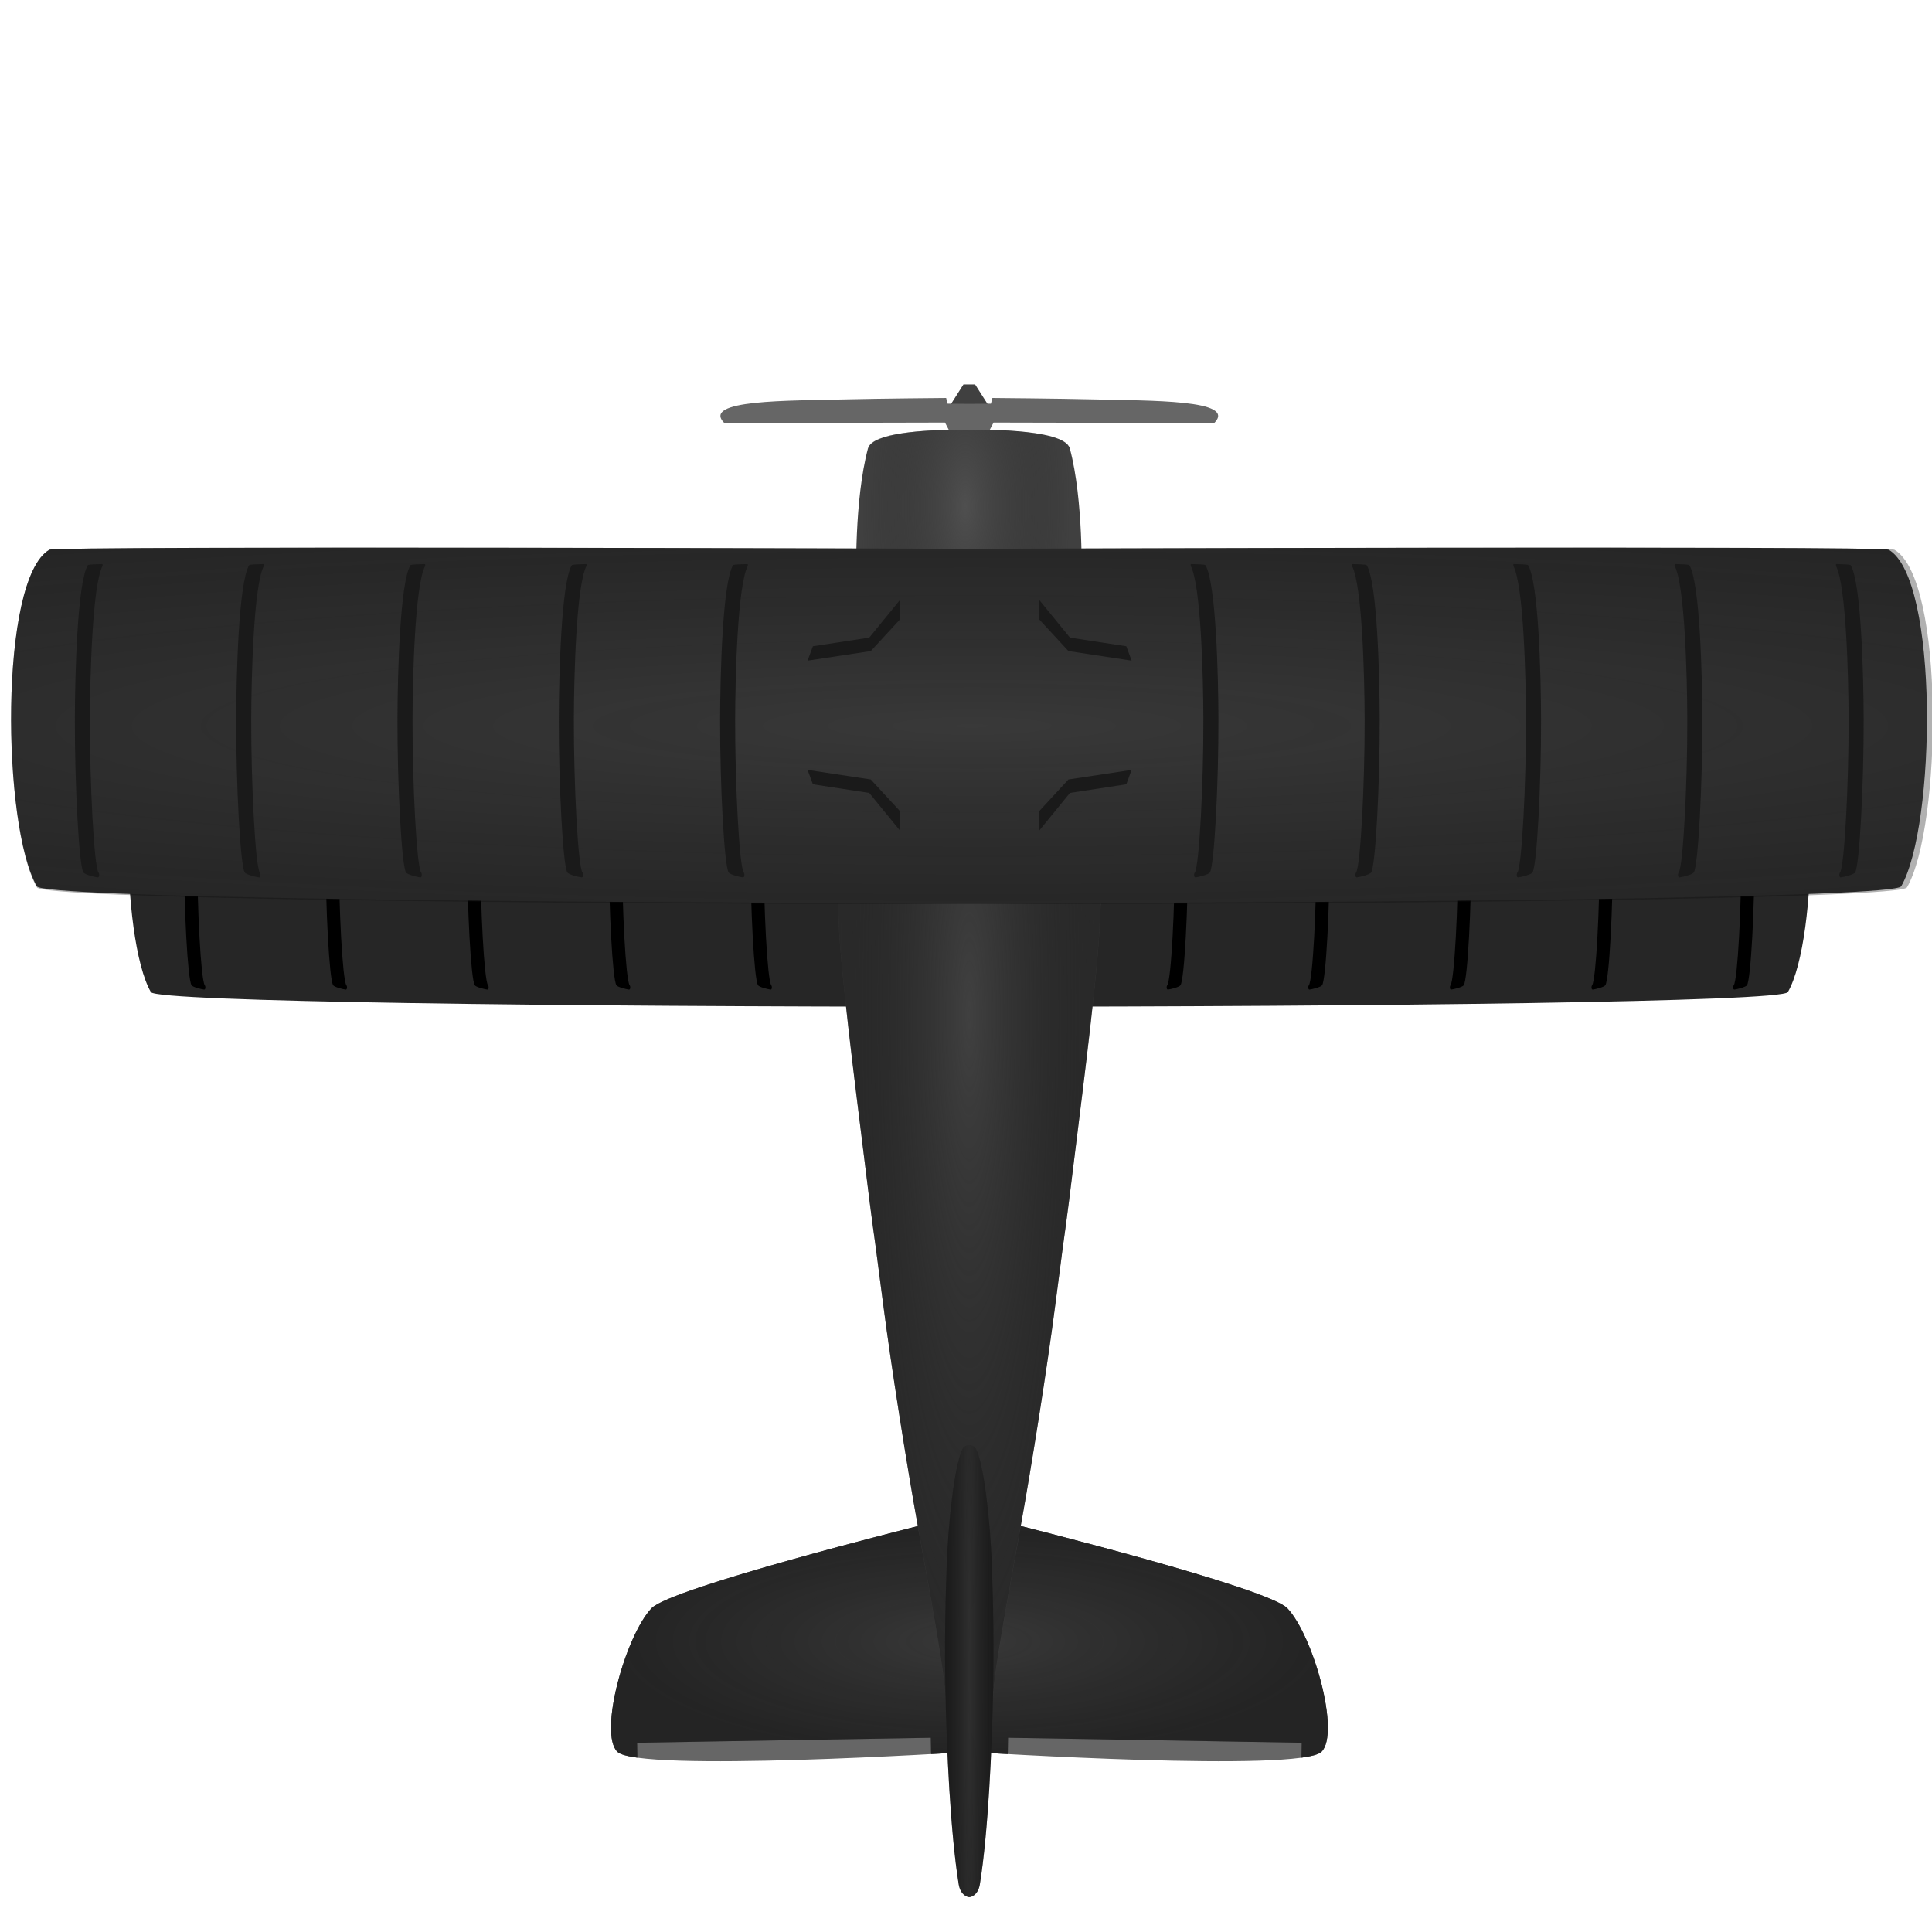
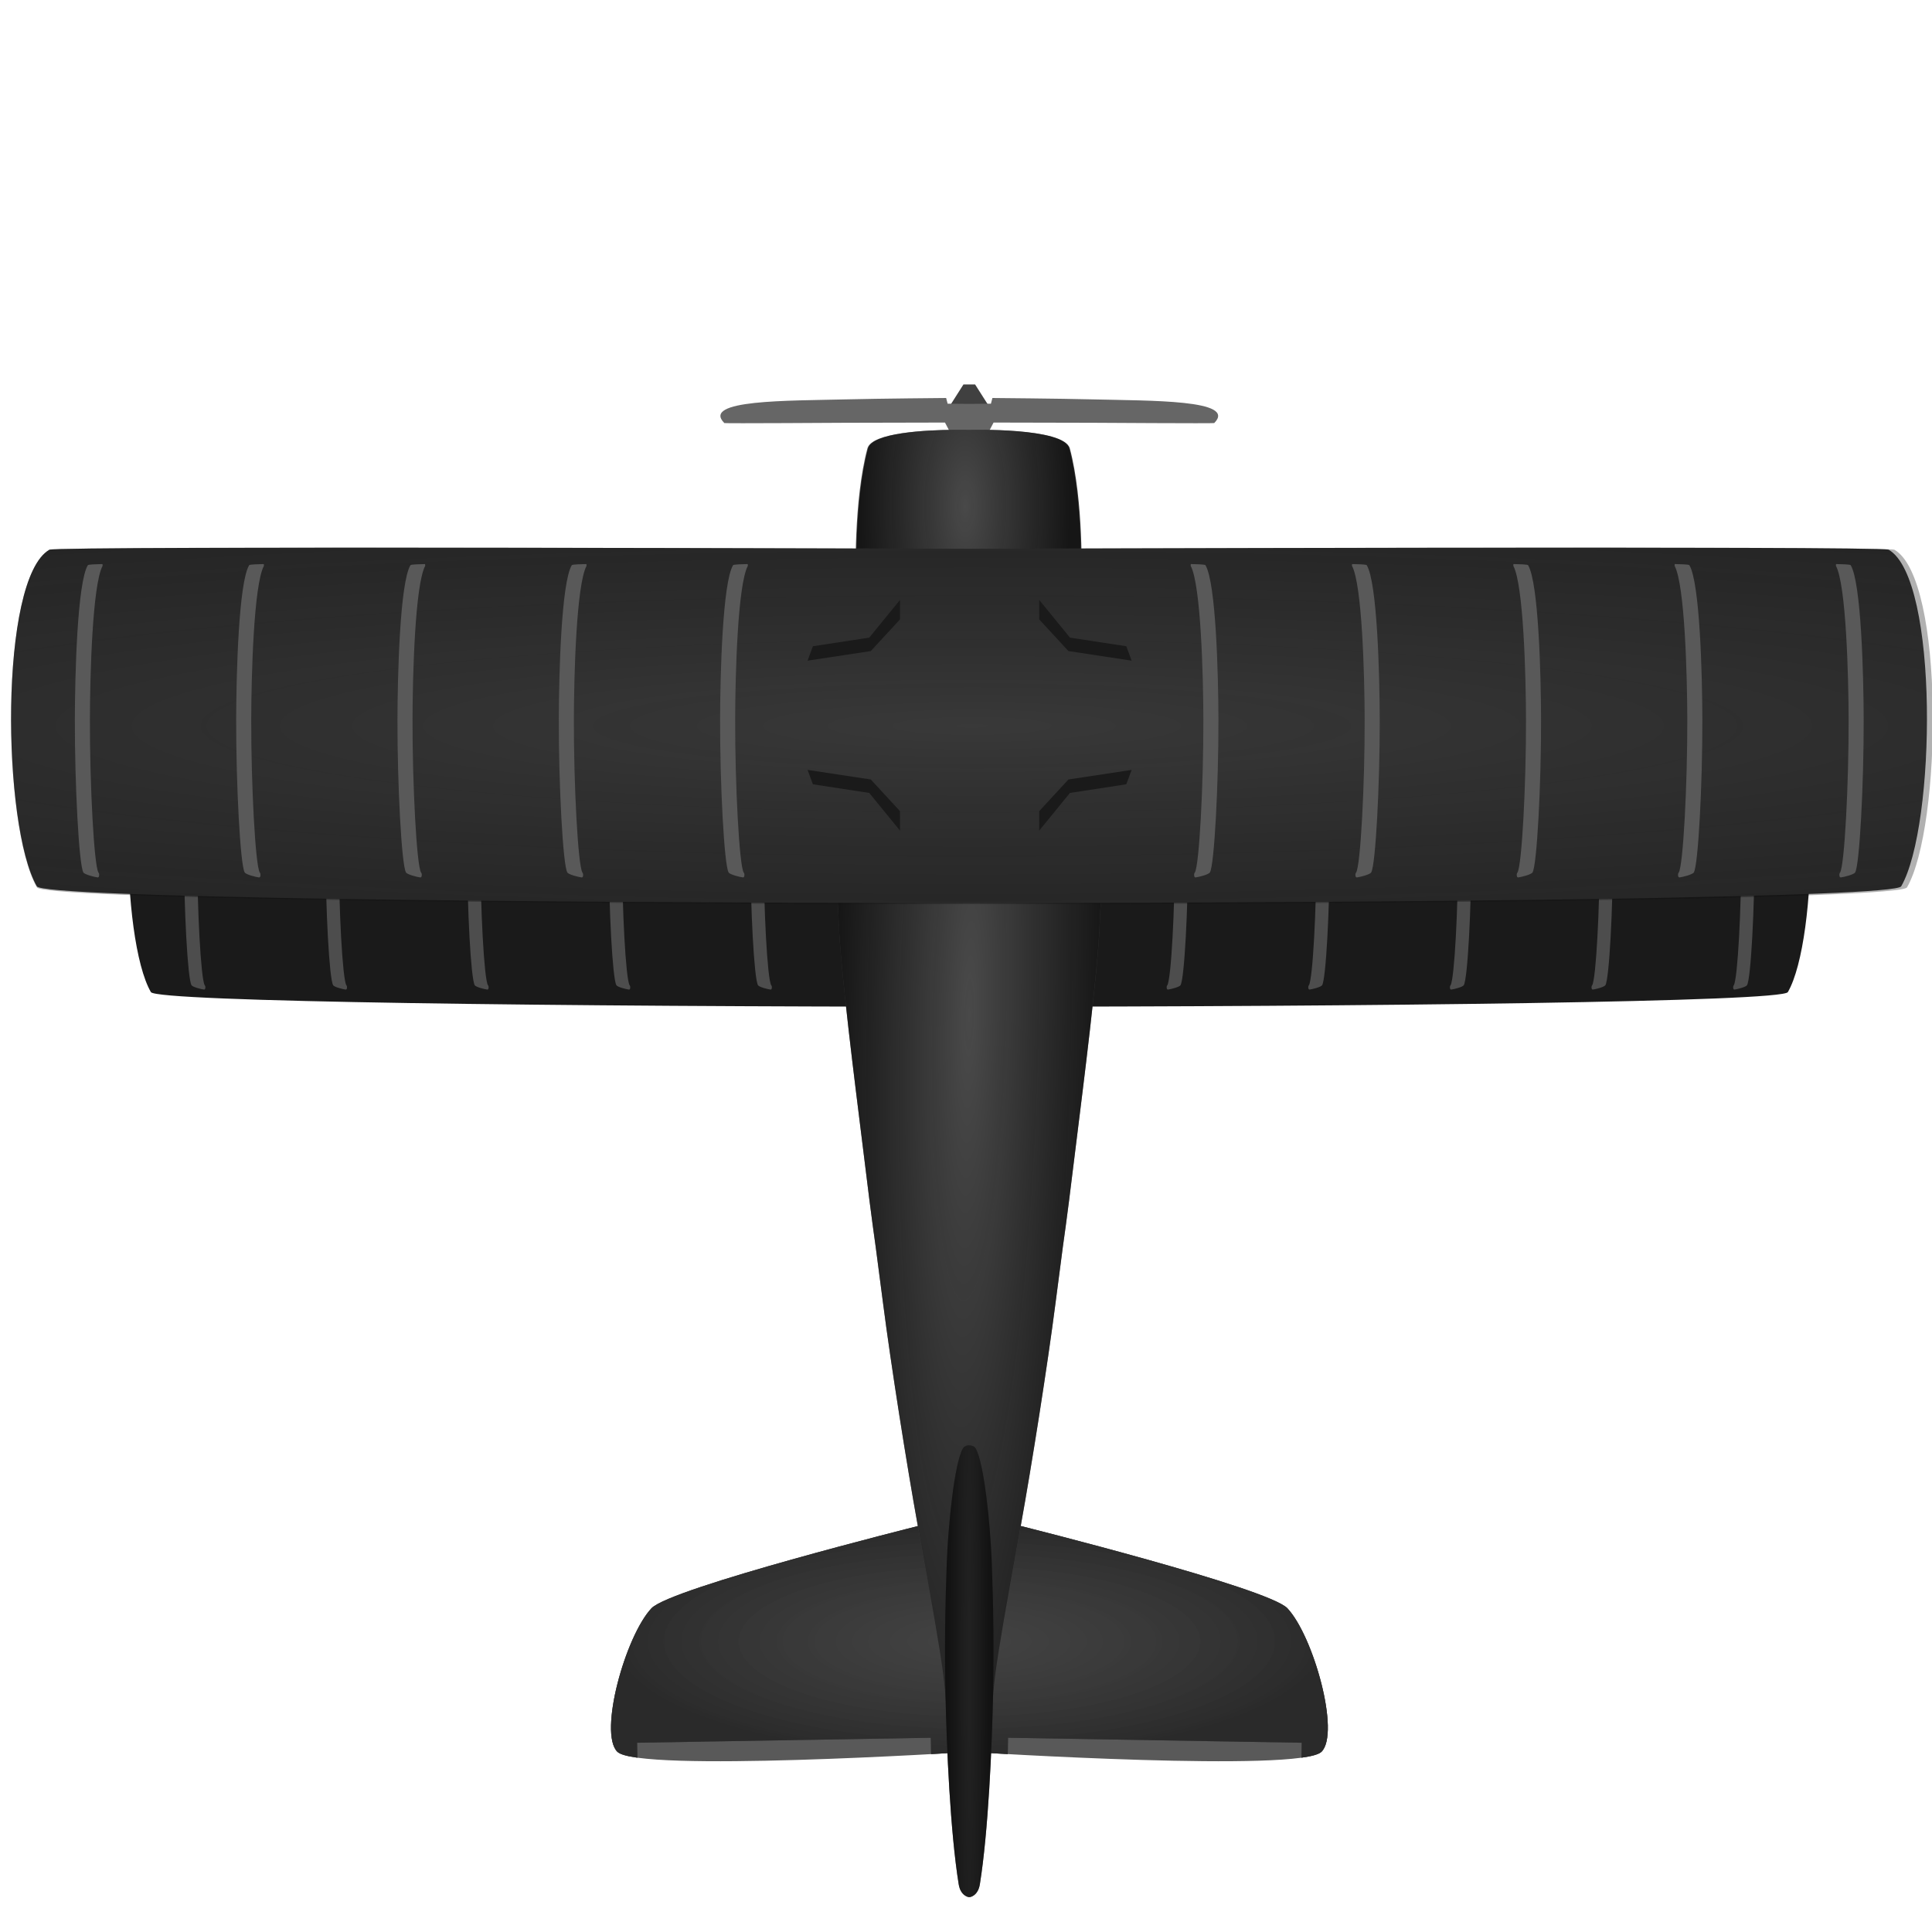
<svg xmlns="http://www.w3.org/2000/svg" xmlns:xlink="http://www.w3.org/1999/xlink" version="1.1" id="svg1" width="500" height="500" viewBox="0 0 500 500">
  <defs id="defs1">
    <linearGradient id="linearGradient1">
-       <stop style="stop-color:#404040;stop-opacity:0.4;" offset="0" id="stop1" />
-       <stop style="stop-color:#000000;stop-opacity:0.3;" offset="1" id="stop2" />
+       <stop style="stop-color:#595959;stop-opacity:0.4;" offset="0" id="stop1" />
+       <stop style="stop-color:#242424;stop-opacity:0.586;" offset="1" id="stop2" />
    </linearGradient>
    <linearGradient id="linearGradient92">
-       <stop style="stop-color:#373737;stop-opacity:0.519;" offset="0" id="stop93" />
-       <stop style="stop-color:#080808;stop-opacity:0.364;" offset="0.855" id="stop94" />
+       <stop style="stop-color:#1f1f1f;stop-opacity:0.597;" offset="0" id="stop93" />
+       <stop style="stop-color:#050505;stop-opacity:0.636;" offset="0.855" id="stop94" />
    </linearGradient>
    <linearGradient id="linearGradient91">
      <stop style="stop-color:#404040;stop-opacity:0.401;" offset="0.003" id="stop91" />
      <stop style="stop-color:#000000;stop-opacity:0.3;" offset="1" id="stop92" />
    </linearGradient>
    <linearGradient id="linearGradient25">
-       <stop style="stop-color:#4f4f4f;stop-opacity:1;" offset="0" id="stop26" />
-       <stop style="stop-color:#262626;stop-opacity:0;" offset="1" id="stop27" />
+       <stop style="stop-color:#4d4d4d;stop-opacity:0.7;" offset="0" id="stop26" />
+       <stop style="stop-color:#000000;stop-opacity:0.65;" offset="1" id="stop27" />
    </linearGradient>
    <linearGradient id="linearGradient23">
-       <stop style="stop-color:#404040;stop-opacity:1;" offset="0" id="stop24" />
-       <stop style="stop-color:#000000;stop-opacity:0.305;" offset="0.997" id="stop25" />
+       <stop style="stop-color:#4d4d4d;stop-opacity:0.714;" offset="0" id="stop24" />
+       <stop style="stop-color:#000000;stop-opacity:0.65;" offset="0.997" id="stop25" />
    </linearGradient>
    <radialGradient xlink:href="#linearGradient25" id="radialGradient27" cx="249.666" cy="130.8" fx="249.666" fy="130.8" r="29.181" gradientTransform="matrix(0.9272918,0,0,2.458922,18.28951,-190.617)" gradientUnits="userSpaceOnUse" />
-     <radialGradient xlink:href="#linearGradient23" id="radialGradient77" gradientUnits="userSpaceOnUse" gradientTransform="matrix(1.252211,0,0,7.702767,-63.27117,-2241.295)" cx="250.848" cy="325.066" fx="250.848" fy="325.066" r="34.325" />
+     <radialGradient xlink:href="#linearGradient23" id="radialGradient77" gradientUnits="userSpaceOnUse" gradientTransform="matrix(1.005004,0.02060057,-0.1578581,7.701149,50.05435,-2245.937)" cx="250.848" cy="325.066" fx="250.848" fy="325.066" r="34.325" />
    <radialGradient xlink:href="#linearGradient92" id="radialGradient94" cx="250.848" cy="432.015" fx="250.848" fy="432.015" r="6.276" gradientTransform="matrix(1.079668,0,0,52.02108,-19.98457,-22041.347)" gradientUnits="userSpaceOnUse" />
    <radialGradient xlink:href="#linearGradient91" id="radialGradient32" gradientUnits="userSpaceOnUse" gradientTransform="matrix(2.112533,0,0,0.2377967,-278.4346,141.325)" cx="250.872" cy="195.696" fx="250.872" fy="195.696" r="248.183" />
    <radialGradient xlink:href="#linearGradient1" id="radialGradient2" cx="250.889" cy="424.785" fx="250.889" fy="424.785" r="92.761" gradientTransform="matrix(1,0,0,0.3244844,0,286.949)" gradientUnits="userSpaceOnUse" />
  </defs>
  <g id="g1">
    <path id="path5" style="fill:#404040;fill-opacity:1;stroke-width:8.315;paint-order:markers fill stroke" d="m 250.814,99.496 -1.475,0.004 -3.25,5.104 4.717,0.01 h 0.084 l 4.717,-0.01 -3.25,-5.104 -1.475,-0.004 z" />
    <path id="path10" style="fill:#666666;fill-opacity:1;stroke-width:8.315;paint-order:markers fill stroke" d="m 244.861,103 c 0,0 -17.383,0.143 -26.115,0.363 -14.712,0.372 -37.376,0.038 -31.287,6.127 0.121,0.121 31.119,-0.074 31.119,-0.074 l 25.986,-0.059 1.084,2.076 5.201,-0.047 5.199,0.047 1.086,-2.076 25.986,0.059 c 0,0 30.996,0.195 31.117,0.074 6.089,-6.089 -16.575,-5.755 -31.287,-6.127 C 274.219,103.143 256.835,103 256.835,103 l -0.385,1.477 -5.602,0.049 -5.602,-0.049 z" />
    <path id="path11" style="fill:#404040;fill-opacity:1;stroke-width:8.315;paint-order:markers fill stroke" d="m 246.901,111.238 c -7.008,0.06 -21.16,0.695 -22.266,4.822 -3.606,13.456 -3.027,33.889 -3.027,33.889 l 29.146,0.133 29.146,-0.133 c 0,0 0.578,-20.432 -3.027,-33.889 -1.466,-5.47 -25.803,-4.807 -26.009,-4.804 -0.207,0.003 -1.683,-0.038 -3.963,-0.018 z" />
    <path id="path16" style="fill:url(#radialGradient27);stroke-width:8.315;paint-order:markers fill stroke" d="m 246.745,111.238 c -7.008,0.06 -21.16,0.695 -22.266,4.822 -3.606,13.456 -3.027,33.889 -3.027,33.889 l 29.146,0.133 29.146,-0.133 c 0,0 0.578,-20.432 -3.027,-33.889 -1.466,-5.47 -25.803,-4.807 -26.009,-4.804 -0.207,0.003 -1.683,-0.038 -3.963,-0.018 z" />
-     <path id="path17" style="fill:#666666;fill-opacity:1;stroke-width:8.315;paint-order:markers fill stroke" d="m 237.521,394.951 c 0,0 -63.974,15.984 -68.924,21.27 -6.778,7.238 -13.707,32.253 -8.838,37.123 5.44,5.44 88.613,0.202 91.127,0.043 2.508,0.159 85.688,5.398 91.129,-0.043 4.87,-4.87 -2.059,-29.885 -8.838,-37.123 -4.95,-5.285 -68.924,-21.27 -68.924,-21.27 l -13.366,-0.266 z" />
-     <path id="path64" style="fill:#262626;fill-opacity:1;stroke-width:7.293;paint-order:markers fill stroke" d="m 147.062,179.809 c -52.086,-0.064 -104.373,-0.012 -105.171,0.449 -11.467,6.62 -10.731,62.829 -2.842,76.494 2.916,5.051 420.735,5.051 423.651,0 7.889,-13.665 8.625,-69.873 -2.842,-76.494 -1.593,-0.92 -208.186,-0.208 -208.823,-0.206 0,0 -0.319,1e-5 -0.32,0 -0.318,-8.8e-4 -51.726,-0.18 -103.652,-0.243 z" />
+     <path id="path17" style="fill:#595959;fill-opacity:1;stroke-width:8.315;paint-order:markers fill stroke" d="m 237.521,394.951 c 0,0 -63.974,15.984 -68.924,21.27 -6.778,7.238 -13.707,32.253 -8.838,37.123 5.44,5.44 88.613,0.202 91.127,0.043 2.508,0.159 85.688,5.398 91.129,-0.043 4.87,-4.87 -2.059,-29.885 -8.838,-37.123 -4.95,-5.285 -68.924,-21.27 -68.924,-21.27 l -13.366,-0.266 z" />
+     <path id="path64" style="fill:#1a1a1a;fill-opacity:1;stroke-width:7.293;paint-order:markers fill stroke" d="m 147.062,179.809 c -52.086,-0.064 -104.373,-0.012 -105.171,0.449 -11.467,6.62 -10.731,62.829 -2.842,76.494 2.916,5.051 420.735,5.051 423.651,0 7.889,-13.665 8.625,-69.873 -2.842,-76.494 -1.593,-0.92 -208.186,-0.208 -208.823,-0.206 0,0 -0.319,1e-5 -0.32,0 -0.318,-8.8e-4 -51.726,-0.18 -103.652,-0.243 z" />
    <path id="path1" style="fill:#333333;fill-opacity:1;stroke-width:8.315;paint-order:markers fill stroke" d="m 250.887,394.69 -13.365,0.266 c 0,0 -63.974,15.984 -68.924,21.27 -6.778,7.238 -13.707,32.253 -8.838,37.123 0.664,0.664 2.501,1.167 5.193,1.541 l -0.065,-3.867 76.002,-1.293 0.072,4.227 c 4.342,-0.245 9.495,-0.537 9.924,-0.564 0.428,0.027 5.581,0.32 9.926,0.564 l 0.072,-4.227 76.002,1.293 -0.066,3.867 c 2.693,-0.375 4.531,-0.877 5.195,-1.541 4.87,-4.87 -2.059,-29.885 -8.838,-37.123 -4.95,-5.285 -68.924,-21.27 -68.924,-21.27 z" />
    <path id="path74" style="fill:url(#radialGradient2);fill-opacity:1;stroke-width:8.315;paint-order:markers fill stroke" d="m 250.888,394.686 -13.365,0.266 c 0,0 -63.974,15.984 -68.924,21.27 -6.778,7.238 -13.707,32.253 -8.838,37.123 0.664,0.664 2.501,1.167 5.193,1.541 l -0.065,-3.867 76.002,-1.293 0.072,4.227 c 4.342,-0.245 9.495,-0.537 9.924,-0.564 0.428,0.027 5.581,0.32 9.926,0.564 l 0.072,-4.227 76.002,1.293 -0.066,3.867 c 2.693,-0.375 4.531,-0.877 5.195,-1.541 4.87,-4.87 -2.059,-29.885 -8.838,-37.123 -4.95,-5.285 -68.924,-21.27 -68.924,-21.27 z" />
    <path id="path76" style="fill:#404040;fill-opacity:1;stroke-width:8.315;paint-order:markers fill stroke" d="m 223.852,208.564 c -9.625,9.625 -7.131,19.371 -6.783,30.111 0.397,12.232 4.494,44.087 5.84,55.037 4.218,34.313 1.802,13.862 5.623,43.594 2.064,16.055 6.116,41.703 8.994,57.633 7.726,42.76 7.027,39.105 7.902,58.705 0.048,1.073 2.306,34.539 3.232,35.465 0.706,0.706 1.457,0.849 2.187,0.859 0.73,0.01 1.483,-0.131 2.19,-0.838 0.926,-0.926 3.183,-34.393 3.23,-35.467 0.875,-19.6 0.177,-15.943 7.902,-58.703 2.878,-15.93 6.931,-41.577 8.994,-57.633 3.821,-29.732 1.407,-9.283 5.625,-43.596 1.346,-10.95 5.441,-42.805 5.838,-55.037 0.348,-10.74 2.842,-20.486 -6.783,-30.111 -11.978,-11.978 -24.546,-11.605 -29.119,-11.479 -4.573,0.126 -15.094,1.68 -24.873,11.459 z" />
    <path id="path77" style="fill:url(#radialGradient77);fill-opacity:1;stroke-width:8.315;paint-order:markers fill stroke" d="m 223.847,208.443 c -9.625,9.625 -7.131,19.371 -6.783,30.111 0.397,12.232 4.494,44.087 5.84,55.037 4.218,34.313 1.802,13.862 5.623,43.594 2.064,16.055 6.116,41.703 8.994,57.633 7.726,42.76 7.027,39.105 7.902,58.705 0.048,1.073 2.306,34.539 3.232,35.465 0.706,0.706 1.457,0.849 2.187,0.859 0.73,0.01 1.483,-0.131 2.19,-0.838 0.926,-0.926 3.183,-34.393 3.23,-35.467 0.875,-19.6 0.177,-15.943 7.902,-58.703 2.878,-15.93 6.931,-41.577 8.994,-57.633 3.821,-29.732 1.407,-9.283 5.625,-43.596 1.346,-10.95 5.441,-42.805 5.838,-55.037 0.348,-10.74 2.842,-20.486 -6.783,-30.111 -11.978,-11.978 -24.546,-11.605 -29.119,-11.479 -4.573,0.126 -15.094,1.68 -24.873,11.459 z" />
    <path id="path78" style="fill:#262626;fill-opacity:1;stroke-width:8.315;paint-order:markers fill stroke" d="m 249.212,374.828 c -2.22,3.845 -3.812,19.633 -4.189,29.65 -0.441,11.718 -0.57,22.141 -0.334,33.865 0.275,13.645 1.246,35.826 3.42,49.299 0.491,3.042 2.586,3.382 2.74,3.333 0.155,0.05 2.248,-0.291 2.738,-3.333 2.174,-13.473 3.145,-35.654 3.42,-49.299 0.236,-11.724 0.107,-22.147 -0.334,-33.865 -0.377,-10.017 -1.968,-25.806 -4.188,-29.65 -0.381,-0.659 -1.296,-0.79 -1.886,-0.777 -0.59,0.013 -1.182,0.42 -1.388,0.777 z" />
    <path id="path92" style="fill:url(#radialGradient94);stroke-width:8.315;paint-order:markers fill stroke" d="m 249.212,374.836 c -2.22,3.845 -3.812,19.633 -4.189,29.65 -0.441,11.718 -0.57,22.141 -0.334,33.865 0.275,13.645 1.246,35.826 3.42,49.299 0.491,3.042 2.586,3.382 2.74,3.333 0.155,0.05 2.248,-0.291 2.738,-3.333 2.174,-13.473 3.145,-35.654 3.42,-49.299 0.236,-11.724 0.107,-22.147 -0.334,-33.865 -0.377,-10.017 -1.968,-25.806 -4.188,-29.65 -0.381,-0.659 -1.296,-0.79 -1.886,-0.777 -0.59,0.013 -1.182,0.42 -1.388,0.777 z" />
-     <path id="path26" style="fill:#000000;fill-opacity:1;stroke-width:4.017;paint-order:markers fill stroke" d="m 301.211,184.9 c -0.054,0.007 -0.075,0.367 -0.048,0.418 2.308,4.351 2.851,24.89 2.874,34.852 0.034,14.845 -0.935,33.214 -1.938,34.819 -0.017,0.027 -0.045,0.044 -0.07,0.081 -0.025,0.035 -0.047,0.102 -0.069,0.19 -0.05,0.202 -0.071,0.843 0.303,0.84 0.747,-0.094 2.955,-0.648 3.256,-1.13 1.003,-1.605 1.974,-19.976 1.939,-34.821 -0.023,-10.071 -0.56,-31.037 -2.951,-34.996 -0.113,-0.187 -2.211,-0.236 -3.297,-0.254 z m 36.647,0 c -0.054,0.007 -0.075,0.367 -0.048,0.418 2.308,4.351 2.851,24.89 2.874,34.852 0.034,14.845 -0.935,33.214 -1.938,34.819 -0.017,0.027 -0.045,0.044 -0.07,0.081 -0.025,0.035 -0.047,0.102 -0.069,0.19 -0.05,0.202 -0.071,0.843 0.304,0.84 0.747,-0.094 2.955,-0.648 3.256,-1.13 1.003,-1.605 1.974,-19.976 1.939,-34.821 -0.023,-10.071 -0.56,-31.037 -2.951,-34.996 -0.113,-0.187 -2.211,-0.236 -3.297,-0.254 z m 36.657,0 c -0.054,0.007 -0.075,0.367 -0.048,0.418 2.308,4.351 2.853,24.89 2.876,34.852 0.034,14.845 -0.937,33.214 -1.939,34.819 -0.017,0.027 -0.045,0.044 -0.07,0.081 -0.025,0.035 -0.047,0.102 -0.069,0.19 -0.05,0.202 -0.071,0.843 0.303,0.84 0.747,-0.094 2.955,-0.648 3.256,-1.13 1.003,-1.605 1.974,-19.976 1.939,-34.821 -0.023,-10.071 -0.56,-31.037 -2.951,-34.996 -0.113,-0.187 -2.211,-0.236 -3.297,-0.254 z m 36.647,0 c -0.054,0.007 -0.075,0.367 -0.048,0.418 2.308,4.351 2.853,24.89 2.876,34.852 0.034,14.845 -0.937,33.214 -1.939,34.819 -0.017,0.027 -0.045,0.044 -0.07,0.081 -0.025,0.035 -0.047,0.102 -0.069,0.19 -0.05,0.202 -0.071,0.843 0.303,0.84 0.747,-0.094 2.955,-0.648 3.256,-1.13 1.003,-1.605 1.974,-19.976 1.939,-34.821 -0.023,-10.071 -0.56,-31.037 -2.951,-34.996 -0.113,-0.187 -2.211,-0.236 -3.297,-0.254 z m 36.654,0 c -0.054,0.007 -0.075,0.367 -0.048,0.418 2.308,4.351 2.853,24.89 2.876,34.852 0.034,14.845 -0.937,33.214 -1.939,34.819 -0.017,0.027 -0.045,0.044 -0.07,0.081 -0.025,0.035 -0.047,0.102 -0.069,0.19 -0.05,0.202 -0.071,0.843 0.303,0.84 0.747,-0.094 2.955,-0.648 3.256,-1.13 1.003,-1.605 1.974,-19.976 1.939,-34.821 -0.023,-10.071 -0.56,-31.037 -2.951,-34.996 -0.113,-0.187 -2.211,-0.236 -3.297,-0.254 z m -393.943,0.004 c -1.087,0.018 -3.184,0.067 -3.297,0.254 -2.391,3.959 -2.928,24.925 -2.951,34.996 -0.034,14.845 0.937,33.216 1.939,34.821 0.301,0.482 2.509,1.036 3.256,1.13 0.374,0.003 0.353,-0.638 0.304,-0.84 -0.022,-0.088 -0.044,-0.155 -0.069,-0.19 -0.025,-0.036 -0.053,-0.053 -0.07,-0.081 -1.003,-1.605 -1.974,-19.975 -1.939,-34.819 0.023,-9.962 0.568,-30.5 2.876,-34.852 0.027,-0.051 0.006,-0.411 -0.048,-0.418 z m 36.654,0 c -1.087,0.018 -3.184,0.067 -3.297,0.254 -2.391,3.959 -2.928,24.925 -2.951,34.996 -0.034,14.845 0.937,33.216 1.939,34.821 0.301,0.482 2.509,1.036 3.256,1.13 0.374,0.003 0.353,-0.638 0.304,-0.84 -0.022,-0.088 -0.044,-0.155 -0.069,-0.19 -0.025,-0.036 -0.053,-0.053 -0.07,-0.081 -1.003,-1.605 -1.974,-19.975 -1.939,-34.819 0.023,-9.962 0.568,-30.5 2.876,-34.852 0.027,-0.051 0.006,-0.411 -0.048,-0.418 z m 36.647,0 c -1.087,0.018 -3.184,0.067 -3.297,0.254 -2.391,3.959 -2.928,24.925 -2.951,34.996 -0.034,14.845 0.937,33.216 1.939,34.821 0.301,0.482 2.509,1.036 3.256,1.13 0.374,0.003 0.353,-0.638 0.303,-0.84 -0.022,-0.088 -0.044,-0.155 -0.069,-0.19 -0.025,-0.036 -0.053,-0.053 -0.07,-0.081 -1.003,-1.605 -1.974,-19.975 -1.939,-34.819 0.023,-9.962 0.568,-30.5 2.876,-34.852 0.027,-0.051 0.006,-0.411 -0.048,-0.418 z m 36.657,0 c -1.087,0.018 -3.184,0.067 -3.297,0.254 -2.391,3.959 -2.928,24.925 -2.951,34.996 -0.034,14.845 0.937,33.216 1.939,34.821 0.301,0.482 2.511,1.036 3.258,1.13 0.374,0.003 0.353,-0.638 0.303,-0.84 -0.022,-0.088 -0.046,-0.155 -0.07,-0.19 -0.025,-0.036 -0.051,-0.053 -0.069,-0.081 -1.003,-1.605 -1.974,-19.975 -1.939,-34.819 0.023,-9.962 0.566,-30.5 2.874,-34.852 0.027,-0.051 0.006,-0.411 -0.048,-0.418 z m 36.647,0 c -1.087,0.018 -3.184,0.067 -3.297,0.254 -2.391,3.959 -2.928,24.925 -2.951,34.996 -0.034,14.845 0.937,33.216 1.939,34.821 0.301,0.482 2.511,1.036 3.258,1.13 0.374,0.003 0.353,-0.638 0.304,-0.84 -0.022,-0.088 -0.046,-0.155 -0.07,-0.19 -0.025,-0.036 -0.051,-0.053 -0.069,-0.081 -1.003,-1.605 -1.974,-19.975 -1.939,-34.819 0.023,-9.962 0.566,-30.5 2.874,-34.852 0.027,-0.051 0.006,-0.411 -0.048,-0.418 z" />
+     <path id="path26" style="fill:#4d4d4d;fill-opacity:1;stroke-width:4.017;paint-order:markers fill stroke" d="m 301.211,184.9 c -0.054,0.007 -0.075,0.367 -0.048,0.418 2.308,4.351 2.851,24.89 2.874,34.852 0.034,14.845 -0.935,33.214 -1.938,34.819 -0.017,0.027 -0.045,0.044 -0.07,0.081 -0.025,0.035 -0.047,0.102 -0.069,0.19 -0.05,0.202 -0.071,0.843 0.303,0.84 0.747,-0.094 2.955,-0.648 3.256,-1.13 1.003,-1.605 1.974,-19.976 1.939,-34.821 -0.023,-10.071 -0.56,-31.037 -2.951,-34.996 -0.113,-0.187 -2.211,-0.236 -3.297,-0.254 z m 36.647,0 c -0.054,0.007 -0.075,0.367 -0.048,0.418 2.308,4.351 2.851,24.89 2.874,34.852 0.034,14.845 -0.935,33.214 -1.938,34.819 -0.017,0.027 -0.045,0.044 -0.07,0.081 -0.025,0.035 -0.047,0.102 -0.069,0.19 -0.05,0.202 -0.071,0.843 0.304,0.84 0.747,-0.094 2.955,-0.648 3.256,-1.13 1.003,-1.605 1.974,-19.976 1.939,-34.821 -0.023,-10.071 -0.56,-31.037 -2.951,-34.996 -0.113,-0.187 -2.211,-0.236 -3.297,-0.254 z m 36.657,0 c -0.054,0.007 -0.075,0.367 -0.048,0.418 2.308,4.351 2.853,24.89 2.876,34.852 0.034,14.845 -0.937,33.214 -1.939,34.819 -0.017,0.027 -0.045,0.044 -0.07,0.081 -0.025,0.035 -0.047,0.102 -0.069,0.19 -0.05,0.202 -0.071,0.843 0.303,0.84 0.747,-0.094 2.955,-0.648 3.256,-1.13 1.003,-1.605 1.974,-19.976 1.939,-34.821 -0.023,-10.071 -0.56,-31.037 -2.951,-34.996 -0.113,-0.187 -2.211,-0.236 -3.297,-0.254 z m 36.647,0 c -0.054,0.007 -0.075,0.367 -0.048,0.418 2.308,4.351 2.853,24.89 2.876,34.852 0.034,14.845 -0.937,33.214 -1.939,34.819 -0.017,0.027 -0.045,0.044 -0.07,0.081 -0.025,0.035 -0.047,0.102 -0.069,0.19 -0.05,0.202 -0.071,0.843 0.303,0.84 0.747,-0.094 2.955,-0.648 3.256,-1.13 1.003,-1.605 1.974,-19.976 1.939,-34.821 -0.023,-10.071 -0.56,-31.037 -2.951,-34.996 -0.113,-0.187 -2.211,-0.236 -3.297,-0.254 z m 36.654,0 c -0.054,0.007 -0.075,0.367 -0.048,0.418 2.308,4.351 2.853,24.89 2.876,34.852 0.034,14.845 -0.937,33.214 -1.939,34.819 -0.017,0.027 -0.045,0.044 -0.07,0.081 -0.025,0.035 -0.047,0.102 -0.069,0.19 -0.05,0.202 -0.071,0.843 0.303,0.84 0.747,-0.094 2.955,-0.648 3.256,-1.13 1.003,-1.605 1.974,-19.976 1.939,-34.821 -0.023,-10.071 -0.56,-31.037 -2.951,-34.996 -0.113,-0.187 -2.211,-0.236 -3.297,-0.254 z m -393.943,0.004 c -1.087,0.018 -3.184,0.067 -3.297,0.254 -2.391,3.959 -2.928,24.925 -2.951,34.996 -0.034,14.845 0.937,33.216 1.939,34.821 0.301,0.482 2.509,1.036 3.256,1.13 0.374,0.003 0.353,-0.638 0.304,-0.84 -0.022,-0.088 -0.044,-0.155 -0.069,-0.19 -0.025,-0.036 -0.053,-0.053 -0.07,-0.081 -1.003,-1.605 -1.974,-19.975 -1.939,-34.819 0.023,-9.962 0.568,-30.5 2.876,-34.852 0.027,-0.051 0.006,-0.411 -0.048,-0.418 z m 36.654,0 c -1.087,0.018 -3.184,0.067 -3.297,0.254 -2.391,3.959 -2.928,24.925 -2.951,34.996 -0.034,14.845 0.937,33.216 1.939,34.821 0.301,0.482 2.509,1.036 3.256,1.13 0.374,0.003 0.353,-0.638 0.304,-0.84 -0.022,-0.088 -0.044,-0.155 -0.069,-0.19 -0.025,-0.036 -0.053,-0.053 -0.07,-0.081 -1.003,-1.605 -1.974,-19.975 -1.939,-34.819 0.023,-9.962 0.568,-30.5 2.876,-34.852 0.027,-0.051 0.006,-0.411 -0.048,-0.418 z m 36.647,0 c -1.087,0.018 -3.184,0.067 -3.297,0.254 -2.391,3.959 -2.928,24.925 -2.951,34.996 -0.034,14.845 0.937,33.216 1.939,34.821 0.301,0.482 2.509,1.036 3.256,1.13 0.374,0.003 0.353,-0.638 0.303,-0.84 -0.022,-0.088 -0.044,-0.155 -0.069,-0.19 -0.025,-0.036 -0.053,-0.053 -0.07,-0.081 -1.003,-1.605 -1.974,-19.975 -1.939,-34.819 0.023,-9.962 0.568,-30.5 2.876,-34.852 0.027,-0.051 0.006,-0.411 -0.048,-0.418 z m 36.657,0 c -1.087,0.018 -3.184,0.067 -3.297,0.254 -2.391,3.959 -2.928,24.925 -2.951,34.996 -0.034,14.845 0.937,33.216 1.939,34.821 0.301,0.482 2.511,1.036 3.258,1.13 0.374,0.003 0.353,-0.638 0.303,-0.84 -0.022,-0.088 -0.046,-0.155 -0.07,-0.19 -0.025,-0.036 -0.051,-0.053 -0.069,-0.081 -1.003,-1.605 -1.974,-19.975 -1.939,-34.819 0.023,-9.962 0.566,-30.5 2.874,-34.852 0.027,-0.051 0.006,-0.411 -0.048,-0.418 z m 36.647,0 c -1.087,0.018 -3.184,0.067 -3.297,0.254 -2.391,3.959 -2.928,24.925 -2.951,34.996 -0.034,14.845 0.937,33.216 1.939,34.821 0.301,0.482 2.511,1.036 3.258,1.13 0.374,0.003 0.353,-0.638 0.304,-0.84 -0.022,-0.088 -0.046,-0.155 -0.07,-0.19 -0.025,-0.036 -0.051,-0.053 -0.069,-0.081 -1.003,-1.605 -1.974,-19.975 -1.939,-34.819 0.023,-9.962 0.566,-30.5 2.874,-34.852 0.027,-0.051 0.006,-0.411 -0.048,-0.418 z" />
    <path id="path29" style="fill:#333333;fill-opacity:1;stroke-width:8.306;paint-order:markers fill stroke" d="m 132.554,141.754 c -59.319,-0.072 -118.868,-0.013 -119.777,0.511 -13.059,7.54 -12.222,71.555 -3.237,87.117 3.321,5.752 479.163,5.752 482.484,0 8.985,-15.562 9.823,-79.577 -3.237,-87.117 -1.815,-1.048 -237.097,-0.237 -237.823,-0.234 0,0 -0.364,1e-5 -0.365,0 -0.362,-0.001 -58.909,-0.205 -118.046,-0.277 z" />
    <path id="path30" style="fill:url(#radialGradient32);stroke-width:8.332;paint-order:markers fill stroke" d="m 132.948,141.761 c -59.502,-0.073 -119.235,-0.013 -120.146,0.513 -13.1,7.563 -12.259,71.775 -3.247,87.385 3.331,5.77 480.641,5.77 483.973,0 9.012,-15.61 9.853,-79.822 -3.247,-87.385 -1.82,-1.051 -237.828,-0.237 -238.557,-0.235 0,0 -0.365,1e-5 -0.366,0 -0.364,-0.001 -59.091,-0.205 -118.41,-0.278 z" />
    <path id="path31" style="fill:#1a1a1a;fill-opacity:1;stroke-width:8.315;paint-order:markers fill stroke" d="m 232.928,155.25 -7.969,9.766 -14.582,2.234 -1.377,3.725 16.355,-2.48 7.559,-8.193 z m 36.01,0 0.014,5.051 7.559,8.193 16.355,2.48 -1.377,-3.725 -14.582,-2.234 z m -59.938,44 1.377,3.725 14.582,2.234 7.969,9.766 -0.014,-5.051 -7.559,-8.193 z m 83.865,0 -16.355,2.48 -7.559,8.193 -0.014,5.051 7.969,-9.766 14.582,-2.234 z" />
-     <path id="path32" style="fill:#1a1a1a;fill-opacity:1;stroke-width:4.576;paint-order:markers fill stroke" d="m 308.213,145.977 c -0.062,0.008 -0.085,0.418 -0.055,0.477 2.629,4.956 3.247,28.35 3.273,39.697 0.039,16.909 -1.065,37.832 -2.207,39.66 -0.019,0.031 -0.051,0.05 -0.08,0.092 -0.028,0.04 -0.053,0.116 -0.078,0.217 -0.057,0.231 -0.081,0.96 0.346,0.957 0.851,-0.107 3.366,-0.738 3.709,-1.287 1.142,-1.828 2.248,-22.754 2.209,-39.662 -0.026,-11.471 -0.637,-35.352 -3.361,-39.861 -0.129,-0.213 -2.518,-0.268 -3.756,-0.289 z m 41.742,0 c -0.062,0.008 -0.085,0.418 -0.055,0.477 2.629,4.956 3.247,28.35 3.273,39.697 0.039,16.909 -1.065,37.832 -2.207,39.66 -0.019,0.031 -0.051,0.05 -0.08,0.092 -0.028,0.04 -0.053,0.116 -0.078,0.217 -0.057,0.231 -0.081,0.96 0.346,0.957 0.851,-0.107 3.366,-0.738 3.709,-1.287 1.142,-1.828 2.248,-22.754 2.209,-39.662 -0.026,-11.471 -0.637,-35.352 -3.361,-39.861 -0.129,-0.213 -2.518,-0.268 -3.756,-0.289 z m 41.754,0 c -0.062,0.008 -0.085,0.418 -0.055,0.477 2.629,4.956 3.249,28.35 3.275,39.697 0.039,16.909 -1.067,37.832 -2.209,39.66 -0.019,0.031 -0.051,0.05 -0.08,0.092 -0.028,0.04 -0.053,0.116 -0.078,0.217 -0.057,0.231 -0.081,0.96 0.346,0.957 0.851,-0.107 3.366,-0.738 3.709,-1.287 1.142,-1.828 2.248,-22.754 2.209,-39.662 -0.026,-11.471 -0.637,-35.352 -3.361,-39.861 -0.129,-0.213 -2.518,-0.268 -3.756,-0.289 z m 41.742,0 c -0.062,0.008 -0.085,0.418 -0.055,0.477 2.629,4.956 3.249,28.35 3.275,39.697 0.039,16.909 -1.067,37.832 -2.209,39.66 -0.019,0.031 -0.051,0.05 -0.08,0.092 -0.028,0.04 -0.053,0.116 -0.078,0.217 -0.057,0.231 -0.081,0.96 0.346,0.957 0.851,-0.107 3.366,-0.738 3.709,-1.287 1.142,-1.828 2.248,-22.754 2.209,-39.662 -0.026,-11.471 -0.637,-35.352 -3.361,-39.861 -0.129,-0.213 -2.518,-0.268 -3.756,-0.289 z m 41.75,0 c -0.062,0.008 -0.085,0.418 -0.055,0.477 2.629,4.956 3.249,28.35 3.275,39.697 0.039,16.909 -1.067,37.832 -2.209,39.66 -0.019,0.031 -0.051,0.05 -0.08,0.092 -0.028,0.04 -0.053,0.116 -0.078,0.217 -0.057,0.231 -0.081,0.96 0.346,0.957 0.851,-0.107 3.366,-0.738 3.709,-1.287 1.142,-1.828 2.248,-22.754 2.209,-39.662 -0.026,-11.471 -0.637,-35.352 -3.361,-39.861 -0.129,-0.213 -2.518,-0.268 -3.756,-0.289 z m -448.713,0.004 c -1.238,0.021 -3.627,0.076 -3.756,0.289 -2.724,4.51 -3.335,28.39 -3.361,39.861 -0.039,16.909 1.067,37.834 2.209,39.662 0.343,0.549 2.858,1.181 3.709,1.287 0.426,0.003 0.402,-0.726 0.346,-0.957 -0.025,-0.101 -0.05,-0.176 -0.078,-0.217 -0.029,-0.042 -0.061,-0.061 -0.08,-0.092 -1.142,-1.828 -2.248,-22.752 -2.209,-39.66 0.026,-11.347 0.647,-34.741 3.275,-39.697 0.031,-0.058 0.007,-0.469 -0.055,-0.477 z m 41.75,0 c -1.238,0.021 -3.627,0.076 -3.756,0.289 -2.724,4.51 -3.335,28.39 -3.361,39.861 -0.039,16.909 1.067,37.834 2.209,39.662 0.343,0.549 2.858,1.181 3.709,1.287 0.426,0.003 0.402,-0.726 0.346,-0.957 -0.025,-0.101 -0.05,-0.176 -0.078,-0.217 -0.029,-0.042 -0.061,-0.061 -0.08,-0.092 -1.142,-1.828 -2.248,-22.752 -2.209,-39.66 0.026,-11.347 0.647,-34.741 3.275,-39.697 0.031,-0.058 0.007,-0.469 -0.055,-0.477 z m 41.742,0 c -1.238,0.021 -3.627,0.076 -3.756,0.289 -2.724,4.51 -3.335,28.39 -3.361,39.861 -0.039,16.909 1.067,37.834 2.209,39.662 0.343,0.549 2.858,1.181 3.709,1.287 0.426,0.003 0.402,-0.726 0.346,-0.957 -0.025,-0.101 -0.05,-0.176 -0.078,-0.217 -0.029,-0.042 -0.061,-0.061 -0.08,-0.092 -1.142,-1.828 -2.248,-22.752 -2.209,-39.66 0.026,-11.347 0.647,-34.741 3.275,-39.697 0.031,-0.058 0.007,-0.469 -0.055,-0.477 z m 41.754,0 c -1.238,0.021 -3.627,0.076 -3.756,0.289 -2.724,4.51 -3.335,28.39 -3.361,39.861 -0.039,16.909 1.067,37.834 2.209,39.662 0.343,0.549 2.86,1.181 3.711,1.287 0.426,0.003 0.402,-0.726 0.346,-0.957 -0.025,-0.101 -0.052,-0.176 -0.08,-0.217 -0.029,-0.042 -0.059,-0.061 -0.078,-0.092 -1.142,-1.828 -2.248,-22.752 -2.209,-39.66 0.026,-11.347 0.645,-34.741 3.273,-39.697 0.031,-0.058 0.007,-0.469 -0.055,-0.477 z m 41.742,0 c -1.238,0.021 -3.627,0.076 -3.756,0.289 -2.724,4.51 -3.335,28.39 -3.361,39.861 -0.039,16.909 1.067,37.834 2.209,39.662 0.343,0.549 2.86,1.181 3.711,1.287 0.426,0.003 0.402,-0.726 0.346,-0.957 -0.025,-0.101 -0.052,-0.176 -0.08,-0.217 -0.029,-0.042 -0.059,-0.061 -0.078,-0.092 -1.142,-1.828 -2.248,-22.752 -2.209,-39.66 0.026,-11.347 0.645,-34.741 3.273,-39.697 0.031,-0.058 0.007,-0.469 -0.055,-0.477 z" />
+     <path id="path32" style="fill:#595959;fill-opacity:1;stroke-width:4.576;paint-order:markers fill stroke" d="m 308.213,145.977 c -0.062,0.008 -0.085,0.418 -0.055,0.477 2.629,4.956 3.247,28.35 3.273,39.697 0.039,16.909 -1.065,37.832 -2.207,39.66 -0.019,0.031 -0.051,0.05 -0.08,0.092 -0.028,0.04 -0.053,0.116 -0.078,0.217 -0.057,0.231 -0.081,0.96 0.346,0.957 0.851,-0.107 3.366,-0.738 3.709,-1.287 1.142,-1.828 2.248,-22.754 2.209,-39.662 -0.026,-11.471 -0.637,-35.352 -3.361,-39.861 -0.129,-0.213 -2.518,-0.268 -3.756,-0.289 z m 41.742,0 c -0.062,0.008 -0.085,0.418 -0.055,0.477 2.629,4.956 3.247,28.35 3.273,39.697 0.039,16.909 -1.065,37.832 -2.207,39.66 -0.019,0.031 -0.051,0.05 -0.08,0.092 -0.028,0.04 -0.053,0.116 -0.078,0.217 -0.057,0.231 -0.081,0.96 0.346,0.957 0.851,-0.107 3.366,-0.738 3.709,-1.287 1.142,-1.828 2.248,-22.754 2.209,-39.662 -0.026,-11.471 -0.637,-35.352 -3.361,-39.861 -0.129,-0.213 -2.518,-0.268 -3.756,-0.289 z m 41.754,0 c -0.062,0.008 -0.085,0.418 -0.055,0.477 2.629,4.956 3.249,28.35 3.275,39.697 0.039,16.909 -1.067,37.832 -2.209,39.66 -0.019,0.031 -0.051,0.05 -0.08,0.092 -0.028,0.04 -0.053,0.116 -0.078,0.217 -0.057,0.231 -0.081,0.96 0.346,0.957 0.851,-0.107 3.366,-0.738 3.709,-1.287 1.142,-1.828 2.248,-22.754 2.209,-39.662 -0.026,-11.471 -0.637,-35.352 -3.361,-39.861 -0.129,-0.213 -2.518,-0.268 -3.756,-0.289 z m 41.742,0 c -0.062,0.008 -0.085,0.418 -0.055,0.477 2.629,4.956 3.249,28.35 3.275,39.697 0.039,16.909 -1.067,37.832 -2.209,39.66 -0.019,0.031 -0.051,0.05 -0.08,0.092 -0.028,0.04 -0.053,0.116 -0.078,0.217 -0.057,0.231 -0.081,0.96 0.346,0.957 0.851,-0.107 3.366,-0.738 3.709,-1.287 1.142,-1.828 2.248,-22.754 2.209,-39.662 -0.026,-11.471 -0.637,-35.352 -3.361,-39.861 -0.129,-0.213 -2.518,-0.268 -3.756,-0.289 z m 41.75,0 c -0.062,0.008 -0.085,0.418 -0.055,0.477 2.629,4.956 3.249,28.35 3.275,39.697 0.039,16.909 -1.067,37.832 -2.209,39.66 -0.019,0.031 -0.051,0.05 -0.08,0.092 -0.028,0.04 -0.053,0.116 -0.078,0.217 -0.057,0.231 -0.081,0.96 0.346,0.957 0.851,-0.107 3.366,-0.738 3.709,-1.287 1.142,-1.828 2.248,-22.754 2.209,-39.662 -0.026,-11.471 -0.637,-35.352 -3.361,-39.861 -0.129,-0.213 -2.518,-0.268 -3.756,-0.289 z m -448.713,0.004 c -1.238,0.021 -3.627,0.076 -3.756,0.289 -2.724,4.51 -3.335,28.39 -3.361,39.861 -0.039,16.909 1.067,37.834 2.209,39.662 0.343,0.549 2.858,1.181 3.709,1.287 0.426,0.003 0.402,-0.726 0.346,-0.957 -0.025,-0.101 -0.05,-0.176 -0.078,-0.217 -0.029,-0.042 -0.061,-0.061 -0.08,-0.092 -1.142,-1.828 -2.248,-22.752 -2.209,-39.66 0.026,-11.347 0.647,-34.741 3.275,-39.697 0.031,-0.058 0.007,-0.469 -0.055,-0.477 z m 41.75,0 c -1.238,0.021 -3.627,0.076 -3.756,0.289 -2.724,4.51 -3.335,28.39 -3.361,39.861 -0.039,16.909 1.067,37.834 2.209,39.662 0.343,0.549 2.858,1.181 3.709,1.287 0.426,0.003 0.402,-0.726 0.346,-0.957 -0.025,-0.101 -0.05,-0.176 -0.078,-0.217 -0.029,-0.042 -0.061,-0.061 -0.08,-0.092 -1.142,-1.828 -2.248,-22.752 -2.209,-39.66 0.026,-11.347 0.647,-34.741 3.275,-39.697 0.031,-0.058 0.007,-0.469 -0.055,-0.477 z m 41.742,0 c -1.238,0.021 -3.627,0.076 -3.756,0.289 -2.724,4.51 -3.335,28.39 -3.361,39.861 -0.039,16.909 1.067,37.834 2.209,39.662 0.343,0.549 2.858,1.181 3.709,1.287 0.426,0.003 0.402,-0.726 0.346,-0.957 -0.025,-0.101 -0.05,-0.176 -0.078,-0.217 -0.029,-0.042 -0.061,-0.061 -0.08,-0.092 -1.142,-1.828 -2.248,-22.752 -2.209,-39.66 0.026,-11.347 0.647,-34.741 3.275,-39.697 0.031,-0.058 0.007,-0.469 -0.055,-0.477 z m 41.754,0 c -1.238,0.021 -3.627,0.076 -3.756,0.289 -2.724,4.51 -3.335,28.39 -3.361,39.861 -0.039,16.909 1.067,37.834 2.209,39.662 0.343,0.549 2.86,1.181 3.711,1.287 0.426,0.003 0.402,-0.726 0.346,-0.957 -0.025,-0.101 -0.052,-0.176 -0.08,-0.217 -0.029,-0.042 -0.059,-0.061 -0.078,-0.092 -1.142,-1.828 -2.248,-22.752 -2.209,-39.66 0.026,-11.347 0.645,-34.741 3.273,-39.697 0.031,-0.058 0.007,-0.469 -0.055,-0.477 z m 41.742,0 c -1.238,0.021 -3.627,0.076 -3.756,0.289 -2.724,4.51 -3.335,28.39 -3.361,39.861 -0.039,16.909 1.067,37.834 2.209,39.662 0.343,0.549 2.86,1.181 3.711,1.287 0.426,0.003 0.402,-0.726 0.346,-0.957 -0.025,-0.101 -0.052,-0.176 -0.08,-0.217 -0.029,-0.042 -0.059,-0.061 -0.078,-0.092 -1.142,-1.828 -2.248,-22.752 -2.209,-39.66 0.026,-11.347 0.645,-34.741 3.273,-39.697 0.031,-0.058 0.007,-0.469 -0.055,-0.477 z" />
  </g>
</svg>
